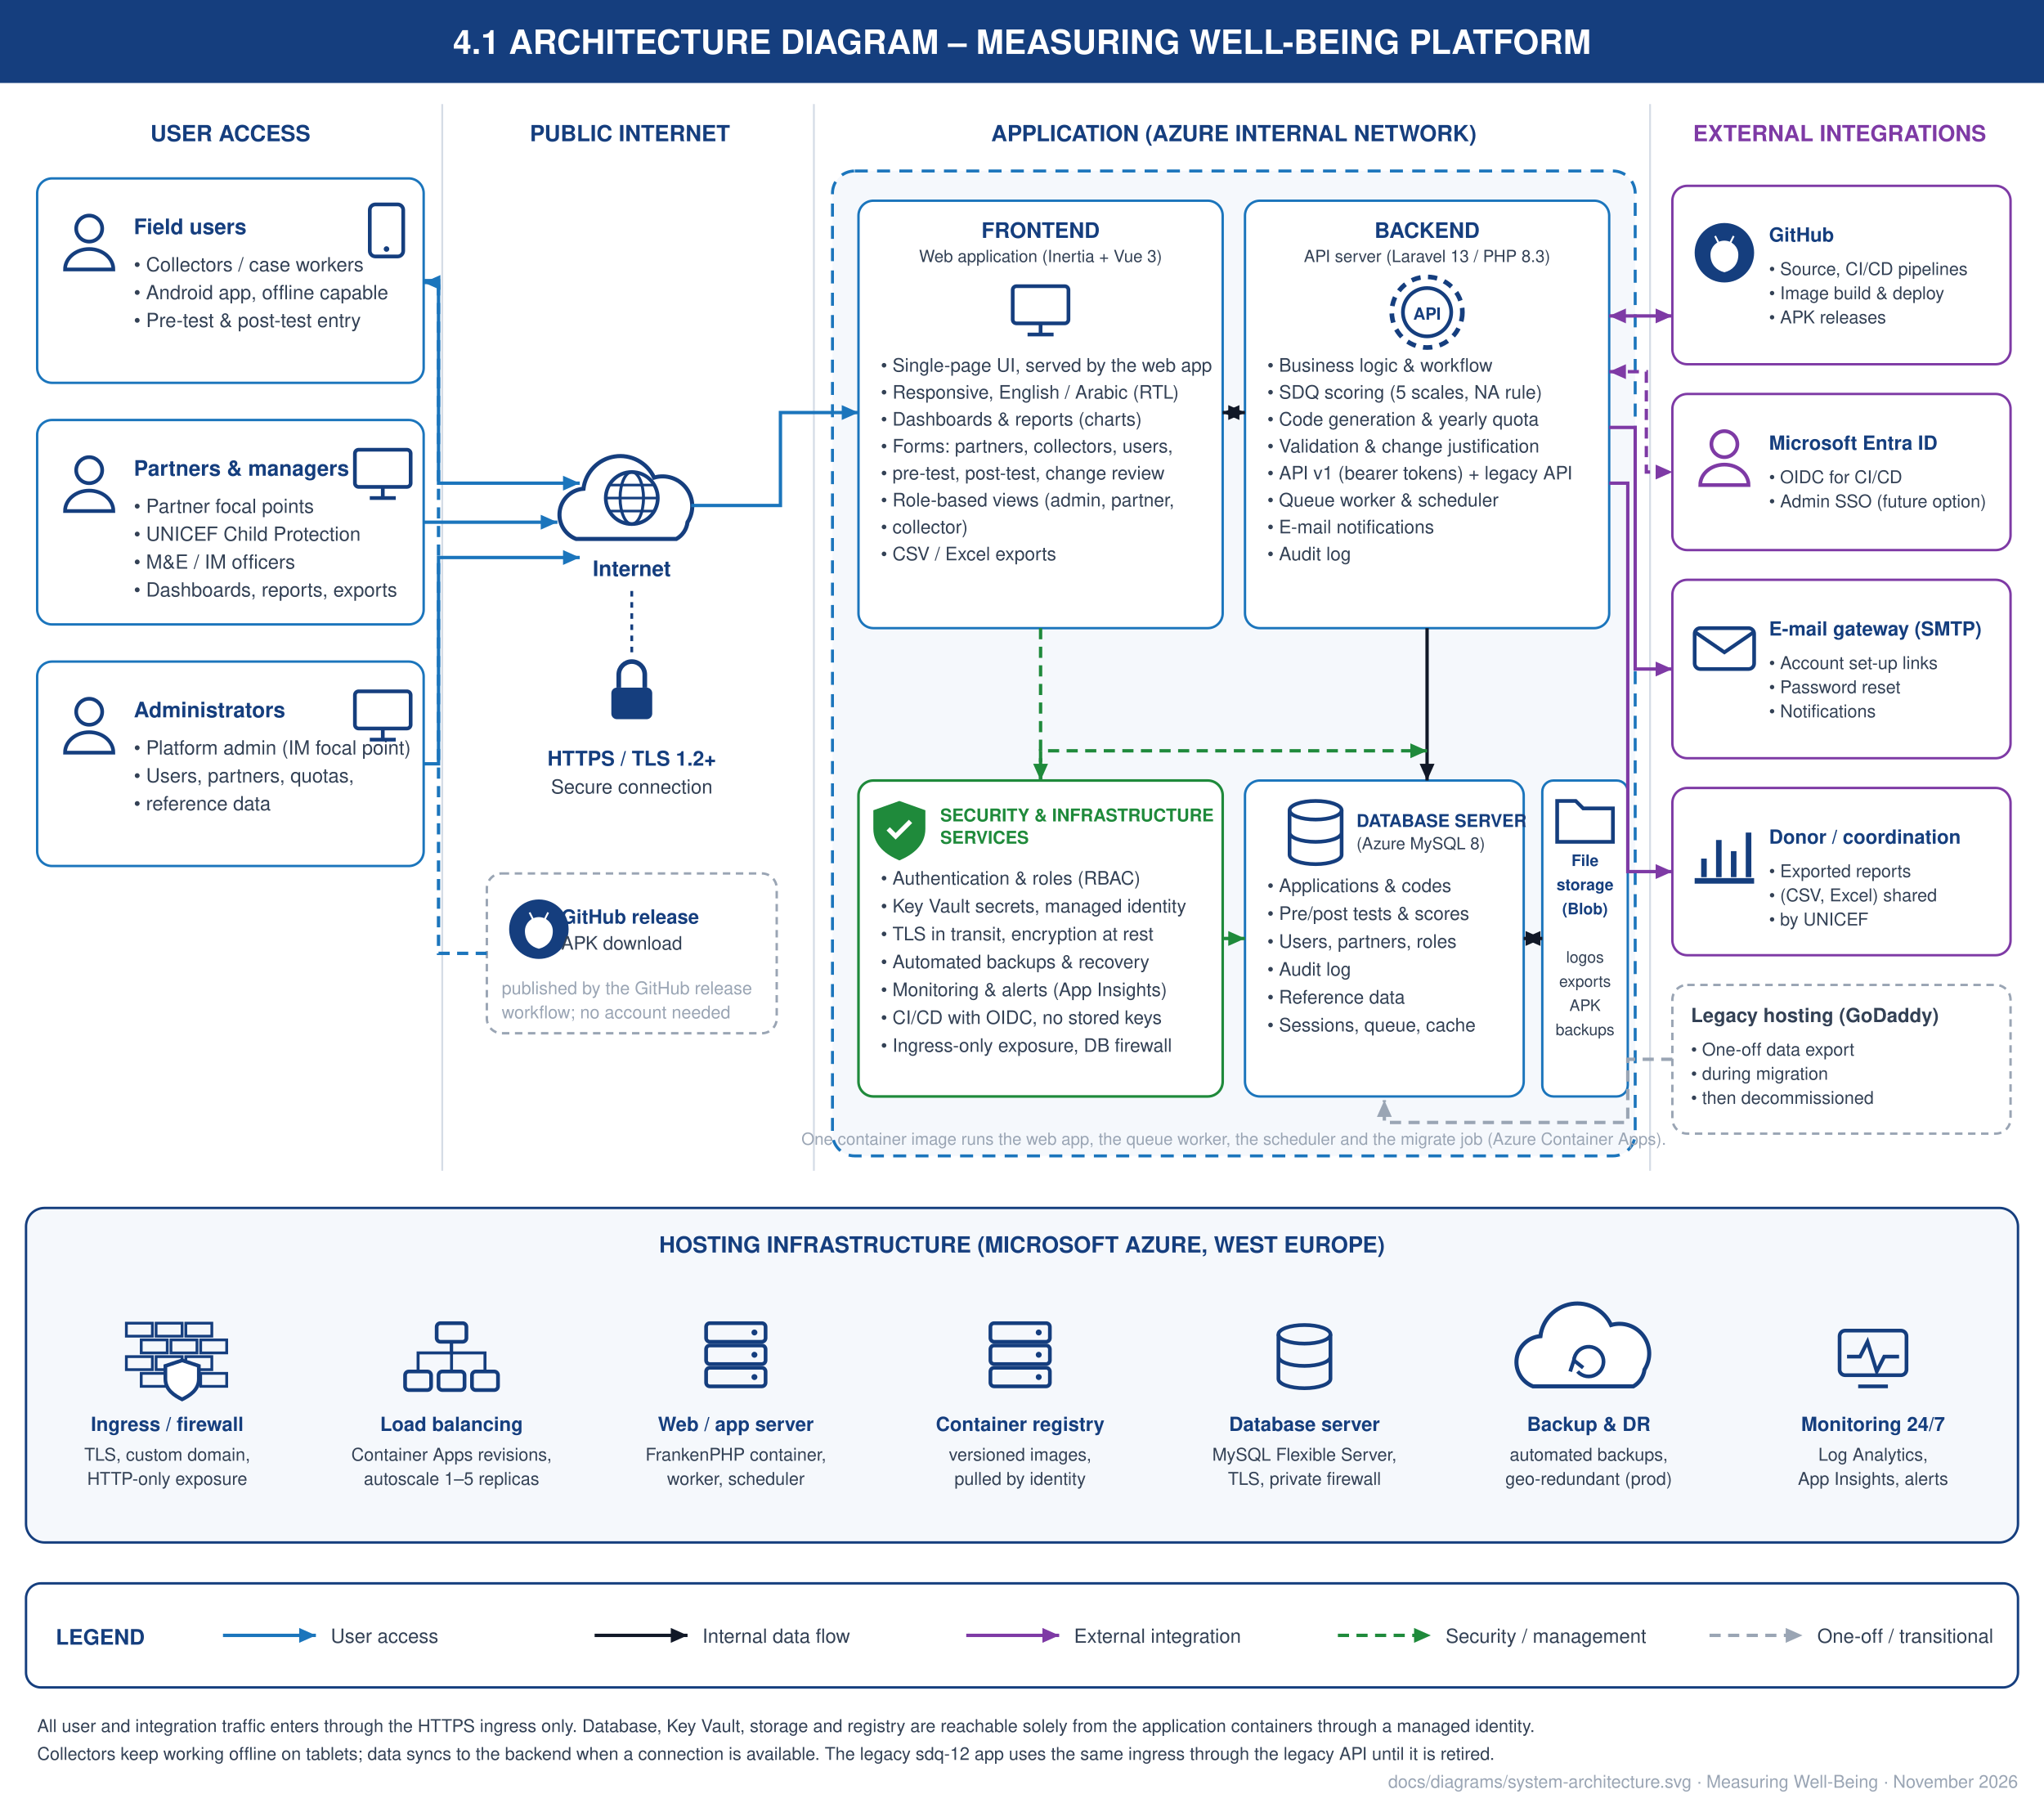
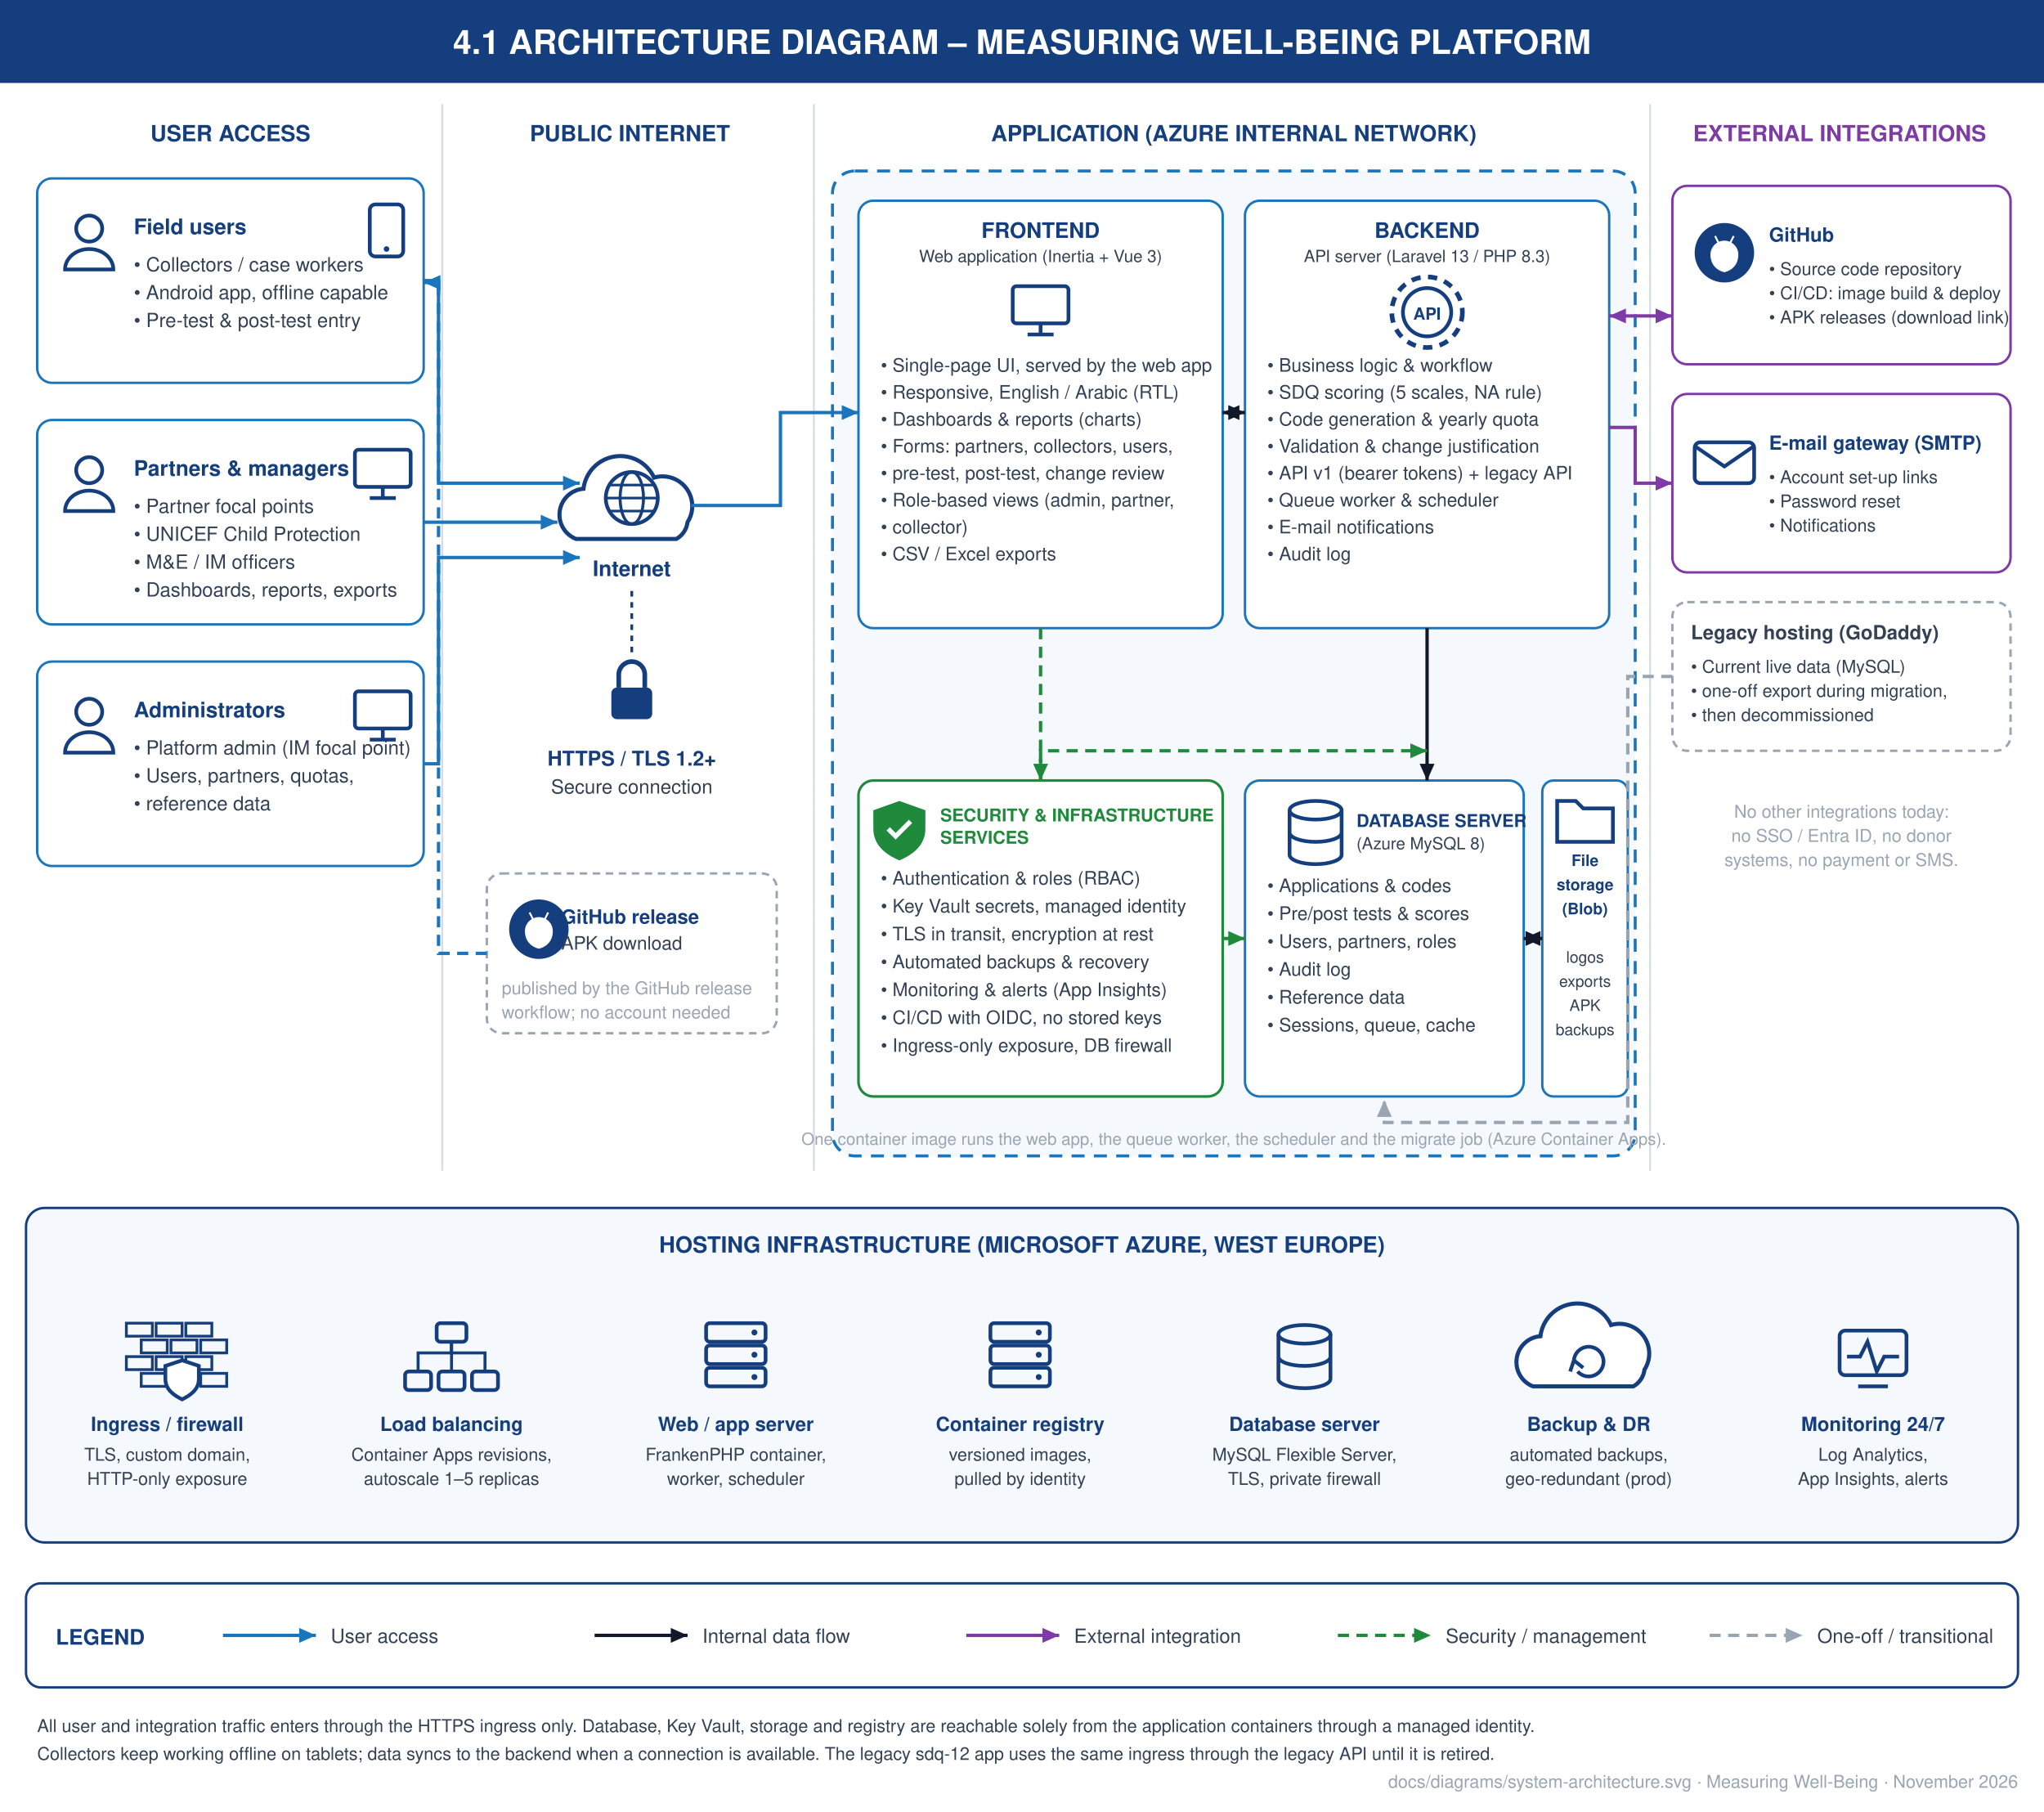
<svg xmlns="http://www.w3.org/2000/svg" width="1100" height="975" viewBox="0 0 1100 975" font-family="Segoe UI, Helvetica, Arial, sans-serif">
  <defs>
    <marker id="e-1B75BC" markerWidth="10" markerHeight="10" refX="9" refY="5" orient="auto" markerUnits="userSpaceOnUse">
      <path d="M0,1 L9,5 L0,9 z" fill="#1B75BC" />
    </marker>
    <marker id="s-1B75BC" markerWidth="10" markerHeight="10" refX="1" refY="5" orient="auto" markerUnits="userSpaceOnUse">
      <path d="M10,1 L1,5 L10,9 z" fill="#1B75BC" />
    </marker>
    <marker id="e-111827" markerWidth="10" markerHeight="10" refX="9" refY="5" orient="auto" markerUnits="userSpaceOnUse">
      <path d="M0,1 L9,5 L0,9 z" fill="#111827" />
    </marker>
    <marker id="s-111827" markerWidth="10" markerHeight="10" refX="1" refY="5" orient="auto" markerUnits="userSpaceOnUse">
      <path d="M10,1 L1,5 L10,9 z" fill="#111827" />
    </marker>
    <marker id="e-7E3AA5" markerWidth="10" markerHeight="10" refX="9" refY="5" orient="auto" markerUnits="userSpaceOnUse">
      <path d="M0,1 L9,5 L0,9 z" fill="#7E3AA5" />
    </marker>
    <marker id="s-7E3AA5" markerWidth="10" markerHeight="10" refX="1" refY="5" orient="auto" markerUnits="userSpaceOnUse">
      <path d="M10,1 L1,5 L10,9 z" fill="#7E3AA5" />
    </marker>
    <marker id="e-1F8A3B" markerWidth="10" markerHeight="10" refX="9" refY="5" orient="auto" markerUnits="userSpaceOnUse">
      <path d="M0,1 L9,5 L0,9 z" fill="#1F8A3B" />
    </marker>
    <marker id="s-1F8A3B" markerWidth="10" markerHeight="10" refX="1" refY="5" orient="auto" markerUnits="userSpaceOnUse">
      <path d="M10,1 L1,5 L10,9 z" fill="#1F8A3B" />
    </marker>
    <marker id="e-9AA5B4" markerWidth="10" markerHeight="10" refX="9" refY="5" orient="auto" markerUnits="userSpaceOnUse">
      <path d="M0,1 L9,5 L0,9 z" fill="#9AA5B4" />
    </marker>
    <marker id="s-9AA5B4" markerWidth="10" markerHeight="10" refX="1" refY="5" orient="auto" markerUnits="userSpaceOnUse">
      <path d="M10,1 L1,5 L10,9 z" fill="#9AA5B4" />
    </marker>
  </defs>
  <rect width="1100" height="975" fill="#FFFFFF" />
  <rect x="0" y="44" width="1100" height="931" fill="#FFFFFF" />
  <rect x="0" y="0" width="1100" height="44" rx="0" fill="#153E7E" stroke="#153E7E" stroke-width="1.3" />
  <text x="550.0" y="29" font-size="18" font-weight="700" fill="#FFFFFF" text-anchor="middle">4.1 ARCHITECTURE DIAGRAM – MEASURING WELL-BEING PLATFORM</text>
  <text x="124.0" y="76" font-size="12" font-weight="700" fill="#153E7E" text-anchor="middle">USER ACCESS</text>
  <text x="339.0" y="76" font-size="12" font-weight="700" fill="#153E7E" text-anchor="middle">PUBLIC INTERNET</text>
  <text x="664.0" y="76" font-size="12" font-weight="700" fill="#153E7E" text-anchor="middle">APPLICATION (AZURE INTERNAL NETWORK)</text>
  <text x="990.0" y="76" font-size="12" font-weight="700" fill="#7E3AA5" text-anchor="middle">EXTERNAL INTEGRATIONS</text>
  <path d="M 238,56 V 630" stroke="#D5DCE6" stroke-width="1" />
  <path d="M 438,56 V 630" stroke="#D5DCE6" stroke-width="1" />
  <path d="M 888,56 V 630" stroke="#D5DCE6" stroke-width="1" />
  <rect x="20" y="96" width="208" height="110" rx="8" fill="#FFFFFF" stroke="#1B75BC" stroke-width="1.3" />
  <circle cx="48" cy="123" r="7" fill="none" stroke="#153E7E" stroke-width="2" />
  <path d="M 35,145 a13,11 0 0 1 26,0 z" fill="none" stroke="#153E7E" stroke-width="2" />
  <text x="72" y="126" font-size="11.5" font-weight="700" fill="#153E7E" text-anchor="start">Field users</text>
  <text x="72" y="146" font-size="10.5" font-weight="400" fill="#334155" text-anchor="start">• Collectors / case workers</text>
  <text x="72" y="161" font-size="10.5" font-weight="400" fill="#334155" text-anchor="start">• Android app, offline capable</text>
  <text x="72" y="176" font-size="10.5" font-weight="400" fill="#334155" text-anchor="start">• Pre-test &amp; post-test entry</text>
  <rect x="199" y="110" width="18" height="28" rx="3" fill="none" stroke="#153E7E" stroke-width="2" />
  <circle cx="208" cy="134" r="1.5" fill="#153E7E" />
  <rect x="20" y="226" width="208" height="110" rx="8" fill="#FFFFFF" stroke="#1B75BC" stroke-width="1.3" />
  <circle cx="48" cy="253" r="7" fill="none" stroke="#153E7E" stroke-width="2" />
  <path d="M 35,275 a13,11 0 0 1 26,0 z" fill="none" stroke="#153E7E" stroke-width="2" />
  <text x="72" y="256" font-size="11.5" font-weight="700" fill="#153E7E" text-anchor="start">Partners &amp; managers</text>
  <text x="72" y="276" font-size="10.5" font-weight="400" fill="#334155" text-anchor="start">• Partner focal points</text>
  <text x="72" y="291" font-size="10.5" font-weight="400" fill="#334155" text-anchor="start">• UNICEF Child Protection</text>
  <text x="72" y="306" font-size="10.5" font-weight="400" fill="#334155" text-anchor="start">• M&amp;E / IM officers</text>
  <text x="72" y="321" font-size="10.5" font-weight="400" fill="#334155" text-anchor="start">• Dashboards, reports, exports</text>
  <rect x="191" y="242" width="30" height="20" rx="2" fill="none" stroke="#153E7E" stroke-width="2" />
  <path d="M 199,268 h14 M 206,262 v6" stroke="#153E7E" stroke-width="2" />
  <rect x="20" y="356" width="208" height="110" rx="8" fill="#FFFFFF" stroke="#1B75BC" stroke-width="1.3" />
  <circle cx="48" cy="383" r="7" fill="none" stroke="#153E7E" stroke-width="2" />
  <path d="M 35,405 a13,11 0 0 1 26,0 z" fill="none" stroke="#153E7E" stroke-width="2" />
  <text x="72" y="386" font-size="11.5" font-weight="700" fill="#153E7E" text-anchor="start">Administrators</text>
  <text x="72" y="406" font-size="10.5" font-weight="400" fill="#334155" text-anchor="start">• Platform admin (IM focal point)</text>
  <text x="72" y="421" font-size="10.5" font-weight="400" fill="#334155" text-anchor="start">• Users, partners, quotas,</text>
  <text x="72" y="436" font-size="10.5" font-weight="400" fill="#334155" text-anchor="start">• reference data</text>
  <rect x="191" y="372" width="30" height="20" rx="2" fill="none" stroke="#153E7E" stroke-width="2" />
  <path d="M 199,398 h14 M 206,392 v6" stroke="#153E7E" stroke-width="2" />
  <path d="M 310,290 a14,14 0 0 1 4,-27 a20,20 0 0 1 38,-6 a16,16 0 0 1 18,24 a12,12 0 0 1 -6,9 z" fill="#FFFFFF" stroke="#153E7E" stroke-width="2.2" />
  <circle cx="340" cy="268" r="14" fill="none" stroke="#153E7E" stroke-width="2" />
  <ellipse cx="340" cy="268" rx="6.3" ry="14" fill="none" stroke="#153E7E" stroke-width="1.6" />
  <path d="M 326,268 h28 M 328.1,261.0 h23.8 M 328.1,275.0 h23.8" stroke="#153E7E" stroke-width="1.4" />
  <text x="340" y="310" font-size="11.5" font-weight="700" fill="#153E7E" text-anchor="middle">Internet</text>
  <rect x="329" y="370" width="22" height="17" rx="3" fill="#153E7E" />
  <path d="M 333,370 v-7 a7,7 0 0 1 14,0 v7" fill="none" stroke="#153E7E" stroke-width="2.5" />
  <text x="340" y="412" font-size="11" font-weight="700" fill="#153E7E" text-anchor="middle">HTTPS / TLS 1.2+</text>
  <text x="340" y="427" font-size="10.5" font-weight="400" fill="#334155" text-anchor="middle">Secure connection</text>
  <path d="M 340,318 V 352" stroke="#153E7E" stroke-width="1.5" stroke-dasharray="3 3" />
  <rect x="262" y="470" width="156" height="86" rx="8" fill="#FFFFFF" stroke="#9AA5B4" stroke-width="1.3" stroke-dasharray="4 3" />
  <circle cx="290" cy="500" r="16" fill="#153E7E" />
  <path d="M 283,501 a7,7 0 0 1 14,0 c0,5 -3,8 -7,9 c-4,-1 -7,-4 -7,-9 z M 285,491 l2,4 M 295,491 l-2,4" fill="#FFFFFF" stroke="#FFFFFF" stroke-width="1" />
  <text x="302" y="497" font-size="10.5" font-weight="700" fill="#153E7E" text-anchor="start">GitHub release</text>
  <text x="302" y="511" font-size="10" font-weight="400" fill="#334155" text-anchor="start">APK download</text>
  <text x="270" y="535" font-size="9.5" font-weight="400" fill="#9AA5B4" text-anchor="start">published by the GitHub release</text>
  <text x="270" y="548" font-size="9.5" font-weight="400" fill="#9AA5B4" text-anchor="start">workflow; no account needed</text>
  <rect x="448" y="92" width="432" height="530" rx="12" fill="#F5F8FC" stroke="#1B75BC" stroke-width="1.6" stroke-dasharray="7 5" />
  <rect x="462" y="108" width="196" height="230" rx="8" fill="#FFFFFF" stroke="#1B75BC" stroke-width="1.3" />
  <rect x="545" y="154" width="30" height="20" rx="2" fill="none" stroke="#153E7E" stroke-width="2" />
  <path d="M 553,180 h14 M 560,174 v6" stroke="#153E7E" stroke-width="2" />
  <text x="560" y="128" font-size="11.5" font-weight="700" fill="#153E7E" text-anchor="middle">FRONTEND</text>
  <text x="560" y="141" font-size="9" font-weight="400" fill="#334155" text-anchor="middle">Web application (Inertia + Vue 3)</text>
  <text x="474" y="200.0" font-size="10" font-weight="400" fill="#334155" text-anchor="start">• Single-page UI, served by the web app</text>
  <text x="474" y="214.5" font-size="10" font-weight="400" fill="#334155" text-anchor="start">• Responsive, English / Arabic (RTL)</text>
  <text x="474" y="229.0" font-size="10" font-weight="400" fill="#334155" text-anchor="start">• Dashboards &amp; reports (charts)</text>
  <text x="474" y="243.5" font-size="10" font-weight="400" fill="#334155" text-anchor="start">• Forms: partners, collectors, users,</text>
  <text x="474" y="258.0" font-size="10" font-weight="400" fill="#334155" text-anchor="start">•   pre-test, post-test, change review</text>
  <text x="474" y="272.5" font-size="10" font-weight="400" fill="#334155" text-anchor="start">• Role-based views (admin, partner,</text>
  <text x="474" y="287.0" font-size="10" font-weight="400" fill="#334155" text-anchor="start">•   collector)</text>
  <text x="474" y="301.5" font-size="10" font-weight="400" fill="#334155" text-anchor="start">• CSV / Excel exports</text>
  <rect x="670" y="108" width="196" height="230" rx="8" fill="#FFFFFF" stroke="#1B75BC" stroke-width="1.3" />
  <circle cx="768" cy="168" r="19" fill="none" stroke="#153E7E" stroke-width="2.5" stroke-dasharray="5 4" />
  <circle cx="768" cy="168" r="13" fill="none" stroke="#153E7E" stroke-width="2" />
  <text x="768" y="172" font-size="9" font-weight="700" fill="#153E7E" text-anchor="middle">API</text>
  <text x="768" y="128" font-size="11.5" font-weight="700" fill="#153E7E" text-anchor="middle">BACKEND</text>
  <text x="768" y="141" font-size="9" font-weight="400" fill="#334155" text-anchor="middle">API server (Laravel 13 / PHP 8.3)</text>
  <text x="682" y="200.0" font-size="10" font-weight="400" fill="#334155" text-anchor="start">• Business logic &amp; workflow</text>
  <text x="682" y="214.5" font-size="10" font-weight="400" fill="#334155" text-anchor="start">• SDQ scoring (5 scales, NA rule)</text>
  <text x="682" y="229.0" font-size="10" font-weight="400" fill="#334155" text-anchor="start">• Code generation &amp; yearly quota</text>
  <text x="682" y="243.5" font-size="10" font-weight="400" fill="#334155" text-anchor="start">• Validation &amp; change justification</text>
  <text x="682" y="258.0" font-size="10" font-weight="400" fill="#334155" text-anchor="start">• API v1 (bearer tokens) + legacy API</text>
  <text x="682" y="272.5" font-size="10" font-weight="400" fill="#334155" text-anchor="start">• Queue worker &amp; scheduler</text>
  <text x="682" y="287.0" font-size="10" font-weight="400" fill="#334155" text-anchor="start">• E-mail notifications</text>
  <text x="682" y="301.5" font-size="10" font-weight="400" fill="#334155" text-anchor="start">• Audit log</text>
  <rect x="462" y="420" width="196" height="170" rx="8" fill="#FFFFFF" stroke="#1F8A3B" stroke-width="1.4" />
  <path d="M 484,431 l14,5 v10 c0,9 -7,14 -14,17 c-7,-3 -14,-8 -14,-17 v-10 z" fill="#1F8A3B" />
  <path d="M 478,446 l4,4 l8,-8" fill="none" stroke="#FFFFFF" stroke-width="2.5" />
  <text x="506" y="442" font-size="9.5" font-weight="700" fill="#1F8A3B" text-anchor="start">SECURITY &amp; INFRASTRUCTURE</text>
  <text x="506" y="454" font-size="9.5" font-weight="700" fill="#1F8A3B" text-anchor="start">SERVICES</text>
  <text x="474" y="476" font-size="10" font-weight="400" fill="#334155" text-anchor="start">• Authentication &amp; roles (RBAC)</text>
  <text x="474" y="491" font-size="10" font-weight="400" fill="#334155" text-anchor="start">• Key Vault secrets, managed identity</text>
  <text x="474" y="506" font-size="10" font-weight="400" fill="#334155" text-anchor="start">• TLS in transit, encryption at rest</text>
  <text x="474" y="521" font-size="10" font-weight="400" fill="#334155" text-anchor="start">• Automated backups &amp; recovery</text>
  <text x="474" y="536" font-size="10" font-weight="400" fill="#334155" text-anchor="start">• Monitoring &amp; alerts (App Insights)</text>
  <text x="474" y="551" font-size="10" font-weight="400" fill="#334155" text-anchor="start">• CI/CD with OIDC, no stored keys</text>
  <text x="474" y="566" font-size="10" font-weight="400" fill="#334155" text-anchor="start">• Ingress-only exposure, DB firewall</text>
  <rect x="670" y="420" width="150" height="170" rx="8" fill="#FFFFFF" stroke="#1B75BC" stroke-width="1.3" />
  <ellipse cx="708" cy="436" rx="14" ry="5" fill="none" stroke="#153E7E" stroke-width="2" />
  <path d="M 694,436 v24 a14,5 0 0 0 28,0 v-24 M 694,448 a14,5 0 0 0 28,0" fill="none" stroke="#153E7E" stroke-width="2" />
  <text x="730" y="445" font-size="9.5" font-weight="700" fill="#153E7E" text-anchor="start">DATABASE SERVER</text>
  <text x="730" y="457" font-size="9" font-weight="400" fill="#334155" text-anchor="start">(Azure MySQL 8)</text>
  <text x="682" y="480" font-size="10" font-weight="400" fill="#334155" text-anchor="start">• Applications &amp; codes</text>
  <text x="682" y="495" font-size="10" font-weight="400" fill="#334155" text-anchor="start">• Pre/post tests &amp; scores</text>
  <text x="682" y="510" font-size="10" font-weight="400" fill="#334155" text-anchor="start">• Users, partners, roles</text>
  <text x="682" y="525" font-size="10" font-weight="400" fill="#334155" text-anchor="start">• Audit log</text>
  <text x="682" y="540" font-size="10" font-weight="400" fill="#334155" text-anchor="start">• Reference data</text>
  <text x="682" y="555" font-size="10" font-weight="400" fill="#334155" text-anchor="start">• Sessions, queue, cache</text>
  <rect x="830" y="420" width="46" height="170" rx="6" fill="#FFFFFF" stroke="#1B75BC" stroke-width="1.3" />
  <path d="M 838,431 h10 l4,4 h16 v18 h-30 z" fill="none" stroke="#153E7E" stroke-width="2" />
  <text x="853" y="466" font-size="8.5" font-weight="700" fill="#153E7E" text-anchor="middle">File</text>
  <text x="853" y="479" font-size="8.5" font-weight="700" fill="#153E7E" text-anchor="middle">storage</text>
  <text x="853" y="492" font-size="8.5" font-weight="700" fill="#153E7E" text-anchor="middle">(Blob)</text>
  <text x="853" y="505" font-size="8.5" font-weight="400" fill="#334155" text-anchor="middle" />
  <text x="853" y="518" font-size="8.5" font-weight="400" fill="#334155" text-anchor="middle">logos</text>
  <text x="853" y="531" font-size="8.5" font-weight="400" fill="#334155" text-anchor="middle">exports</text>
  <text x="853" y="544" font-size="8.5" font-weight="400" fill="#334155" text-anchor="middle">APK</text>
  <text x="853" y="557" font-size="8.5" font-weight="400" fill="#334155" text-anchor="middle">backups</text>
  <text x="664" y="616" font-size="9" font-weight="400" fill="#9AA5B4" text-anchor="middle">One container image runs the web app, the queue worker, the scheduler and the migrate job (Azure Container Apps).</text>
  <rect x="900" y="100" width="182" height="96" rx="8" fill="#FFFFFF" stroke="#7E3AA5" stroke-width="1.3" />
  <circle cx="928" cy="136" r="16" fill="#153E7E" />
  <path d="M 921,137 a7,7 0 0 1 14,0 c0,5 -3,8 -7,9 c-4,-1 -7,-4 -7,-9 z M 923,127 l2,4 M 933,127 l-2,4" fill="#FFFFFF" stroke="#FFFFFF" stroke-width="1" />
  <text x="952" y="130" font-size="10.5" font-weight="700" fill="#153E7E" text-anchor="start">GitHub</text>
-   <text x="952" y="148" font-size="9.5" font-weight="400" fill="#334155" text-anchor="start">• Source, CI/CD pipelines</text>
-   <text x="952" y="161" font-size="9.5" font-weight="400" fill="#334155" text-anchor="start">• Image build &amp; deploy</text>
-   <text x="952" y="174" font-size="9.5" font-weight="400" fill="#334155" text-anchor="start">• APK releases</text>
-   <rect x="900" y="212" width="182" height="84" rx="8" fill="#FFFFFF" stroke="#7E3AA5" stroke-width="1.3" />
-   <circle cx="928" cy="239" r="7" fill="none" stroke="#7E3AA5" stroke-width="2" />
-   <path d="M 915,261 a13,11 0 0 1 26,0 z" fill="none" stroke="#7E3AA5" stroke-width="2" />
-   <text x="952" y="242" font-size="10.5" font-weight="700" fill="#153E7E" text-anchor="start">Microsoft Entra ID</text>
-   <text x="952" y="260" font-size="9.5" font-weight="400" fill="#334155" text-anchor="start">• OIDC for CI/CD</text>
-   <text x="952" y="273" font-size="9.5" font-weight="400" fill="#334155" text-anchor="start">• Admin SSO (future option)</text>
-   <rect x="900" y="312" width="182" height="96" rx="8" fill="#FFFFFF" stroke="#7E3AA5" stroke-width="1.3" />
-   <rect x="912" y="338" width="32" height="22" rx="3" fill="none" stroke="#153E7E" stroke-width="2" />
-   <path d="M 912,340 l16,11 l16,-11" fill="none" stroke="#153E7E" stroke-width="2" />
-   <text x="952" y="342" font-size="10.5" font-weight="700" fill="#153E7E" text-anchor="start">E-mail gateway (SMTP)</text>
-   <text x="952" y="360" font-size="9.5" font-weight="400" fill="#334155" text-anchor="start">• Account set-up links</text>
-   <text x="952" y="373" font-size="9.5" font-weight="400" fill="#334155" text-anchor="start">• Password reset</text>
-   <text x="952" y="386" font-size="9.5" font-weight="400" fill="#334155" text-anchor="start">• Notifications</text>
-   <rect x="900" y="424" width="182" height="90" rx="8" fill="#FFFFFF" stroke="#7E3AA5" stroke-width="1.3" />
-   <path d="M 912,474 h32 M 917,472 v-10 M 925,472 v-20 M 933,472 v-14 M 941,472 v-24" stroke="#153E7E" stroke-width="3" />
-   <text x="952" y="454" font-size="10.5" font-weight="700" fill="#153E7E" text-anchor="start">Donor / coordination</text>
-   <text x="952" y="472" font-size="9.5" font-weight="400" fill="#334155" text-anchor="start">• Exported reports</text>
-   <text x="952" y="485" font-size="9.5" font-weight="400" fill="#334155" text-anchor="start">• (CSV, Excel) shared</text>
-   <text x="952" y="498" font-size="9.5" font-weight="400" fill="#334155" text-anchor="start">• by UNICEF</text>
-   <rect x="900" y="530" width="182" height="80" rx="8" fill="#FFFFFF" stroke="#9AA5B4" stroke-width="1.3" stroke-dasharray="4 3" />
-   <text x="910" y="550" font-size="10.5" font-weight="700" fill="#334155" text-anchor="start">Legacy hosting (GoDaddy)</text>
-   <text x="910" y="568" font-size="9.5" font-weight="400" fill="#334155" text-anchor="start">• One-off data export</text>
-   <text x="910" y="581" font-size="9.5" font-weight="400" fill="#334155" text-anchor="start">• during migration</text>
-   <text x="910" y="594" font-size="9.5" font-weight="400" fill="#334155" text-anchor="start">• then decommissioned</text>
+   <text x="952" y="148" font-size="9.5" font-weight="400" fill="#334155" text-anchor="start">• Source code repository</text>
+   <text x="952" y="161" font-size="9.5" font-weight="400" fill="#334155" text-anchor="start">• CI/CD: image build &amp; deploy</text>
+   <text x="952" y="174" font-size="9.5" font-weight="400" fill="#334155" text-anchor="start">• APK releases (download link)</text>
+   <rect x="900" y="212" width="182" height="96" rx="8" fill="#FFFFFF" stroke="#7E3AA5" stroke-width="1.3" />
+   <rect x="912" y="238" width="32" height="22" rx="3" fill="none" stroke="#153E7E" stroke-width="2" />
+   <path d="M 912,240 l16,11 l16,-11" fill="none" stroke="#153E7E" stroke-width="2" />
+   <text x="952" y="242" font-size="10.5" font-weight="700" fill="#153E7E" text-anchor="start">E-mail gateway (SMTP)</text>
+   <text x="952" y="260" font-size="9.5" font-weight="400" fill="#334155" text-anchor="start">• Account set-up links</text>
+   <text x="952" y="273" font-size="9.5" font-weight="400" fill="#334155" text-anchor="start">• Password reset</text>
+   <text x="952" y="286" font-size="9.5" font-weight="400" fill="#334155" text-anchor="start">• Notifications</text>
+   <rect x="900" y="324" width="182" height="80" rx="8" fill="#FFFFFF" stroke="#9AA5B4" stroke-width="1.3" stroke-dasharray="4 3" />
+   <text x="910" y="344" font-size="10.5" font-weight="700" fill="#334155" text-anchor="start">Legacy hosting (GoDaddy)</text>
+   <text x="910" y="362" font-size="9.5" font-weight="400" fill="#334155" text-anchor="start">• Current live data (MySQL)</text>
+   <text x="910" y="375" font-size="9.5" font-weight="400" fill="#334155" text-anchor="start">• one-off export during migration,</text>
+   <text x="910" y="388" font-size="9.5" font-weight="400" fill="#334155" text-anchor="start">• then decommissioned</text>
+   <text x="991" y="440" font-size="9.5" font-weight="400" fill="#9AA5B4" text-anchor="middle">No other integrations today:</text>
+   <text x="991" y="453" font-size="9.5" font-weight="400" fill="#9AA5B4" text-anchor="middle">no SSO / Entra ID, no donor</text>
+   <text x="991" y="466" font-size="9.5" font-weight="400" fill="#9AA5B4" text-anchor="middle">systems, no payment or SMS.</text>
  <path d="M 228,151 L 236,151 L 236,260 L 312,260" fill="none" stroke="#1B75BC" stroke-width="1.8" marker-end="url(#e-1B75BC)" />
  <path d="M 228,281 L 300,281" fill="none" stroke="#1B75BC" stroke-width="1.8" marker-end="url(#e-1B75BC)" />
  <path d="M 228,411 L 236,411 L 236,300 L 312,300" fill="none" stroke="#1B75BC" stroke-width="1.8" marker-end="url(#e-1B75BC)" />
  <path d="M 372,272 L 420,272 L 420,222 L 462,222" fill="none" stroke="#1B75BC" stroke-width="1.8" marker-end="url(#e-1B75BC)" />
  <path d="M 262,513 L 236,513 L 236,152 L 228,152" fill="none" stroke="#1B75BC" stroke-width="1.8" stroke-dasharray="6 4" marker-end="url(#e-1B75BC)" />
  <path d="M 658,222 L 670,222" fill="none" stroke="#111827" stroke-width="1.8" marker-end="url(#e-111827)" marker-start="url(#s-111827)" />
  <path d="M 768,338 L 768,420" fill="none" stroke="#111827" stroke-width="1.8" marker-end="url(#e-111827)" />
  <path d="M 820,505 L 830,505" fill="none" stroke="#111827" stroke-width="1.8" marker-end="url(#e-111827)" marker-start="url(#s-111827)" />
  <path d="M 658,505 L 670,505" fill="none" stroke="#1F8A3B" stroke-width="1.8" stroke-dasharray="6 4" marker-end="url(#e-1F8A3B)" />
  <path d="M 560,338 L 560,420" fill="none" stroke="#1F8A3B" stroke-width="1.8" stroke-dasharray="6 4" marker-end="url(#e-1F8A3B)" />
  <path d="M 560,420 L 560,404 L 768,404" fill="none" stroke="#1F8A3B" stroke-width="1.8" stroke-dasharray="6 4" marker-end="url(#e-1F8A3B)" />
  <path d="M 866,170 L 900,170" fill="none" stroke="#7E3AA5" stroke-width="1.8" marker-end="url(#e-7E3AA5)" marker-start="url(#s-7E3AA5)" />
-   <path d="M 866,200 L 886,200 L 886,254 L 900,254" fill="none" stroke="#7E3AA5" stroke-width="1.8" stroke-dasharray="6 4" marker-end="url(#e-7E3AA5)" marker-start="url(#s-7E3AA5)" />
-   <path d="M 866,230 L 880,230 L 880,360 L 900,360" fill="none" stroke="#7E3AA5" stroke-width="1.8" marker-end="url(#e-7E3AA5)" />
-   <path d="M 866,260 L 876,260 L 876,469 L 900,469" fill="none" stroke="#7E3AA5" stroke-width="1.8" marker-end="url(#e-7E3AA5)" />
-   <path d="M 900,570 L 876,570 L 876,604 L 745,604 L 745,592" fill="none" stroke="#9AA5B4" stroke-width="1.8" stroke-dasharray="6 4" marker-end="url(#e-9AA5B4)" />
+   <path d="M 866,230 L 880,230 L 880,260 L 900,260" fill="none" stroke="#7E3AA5" stroke-width="1.8" marker-end="url(#e-7E3AA5)" />
+   <path d="M 900,364 L 876,364 L 876,604 L 745,604 L 745,592" fill="none" stroke="#9AA5B4" stroke-width="1.8" stroke-dasharray="6 4" marker-end="url(#e-9AA5B4)" />
  <rect x="14" y="650" width="1072" height="180" rx="10" fill="#F5F8FC" stroke="#153E7E" stroke-width="1.3" />
  <text x="550.0" y="674" font-size="12" font-weight="700" fill="#153E7E" text-anchor="middle">HOSTING INFRASTRUCTURE (MICROSOFT AZURE, WEST EUROPE)</text>
  <rect x="68" y="712" width="14" height="7" fill="none" stroke="#153E7E" stroke-width="1.5" />
  <rect x="84" y="712" width="14" height="7" fill="none" stroke="#153E7E" stroke-width="1.5" />
  <rect x="100" y="712" width="14" height="7" fill="none" stroke="#153E7E" stroke-width="1.5" />
  <rect x="76" y="721" width="14" height="7" fill="none" stroke="#153E7E" stroke-width="1.5" />
  <rect x="92" y="721" width="14" height="7" fill="none" stroke="#153E7E" stroke-width="1.5" />
  <rect x="108" y="721" width="14" height="7" fill="none" stroke="#153E7E" stroke-width="1.5" />
  <rect x="68" y="730" width="14" height="7" fill="none" stroke="#153E7E" stroke-width="1.5" />
  <rect x="84" y="730" width="14" height="7" fill="none" stroke="#153E7E" stroke-width="1.5" />
  <rect x="100" y="730" width="14" height="7" fill="none" stroke="#153E7E" stroke-width="1.5" />
  <rect x="76" y="739" width="14" height="7" fill="none" stroke="#153E7E" stroke-width="1.5" />
  <rect x="92" y="739" width="14" height="7" fill="none" stroke="#153E7E" stroke-width="1.5" />
  <rect x="108" y="739" width="14" height="7" fill="none" stroke="#153E7E" stroke-width="1.5" />
  <path d="M 98,732 l9,3 v7 c0,6 -5,9 -9,11 c-4,-2 -9,-5 -9,-11 v-7 z" fill="#FFFFFF" stroke="#153E7E" stroke-width="2" />
  <text x="90" y="770" font-size="10.5" font-weight="700" fill="#153E7E" text-anchor="middle">Ingress / firewall</text>
  <text x="90" y="786" font-size="9.5" font-weight="400" fill="#334155" text-anchor="middle">TLS, custom domain,</text>
  <text x="90" y="799" font-size="9.5" font-weight="400" fill="#334155" text-anchor="middle">HTTP-only exposure</text>
  <rect x="235" y="712" width="16" height="10" rx="2" fill="none" stroke="#153E7E" stroke-width="2" />
  <rect x="218" y="738" width="14" height="10" rx="2" fill="none" stroke="#153E7E" stroke-width="2" />
  <path d="M 243,722 v6 h-18 v10" fill="none" stroke="#153E7E" stroke-width="1.6" />
  <rect x="236" y="738" width="14" height="10" rx="2" fill="none" stroke="#153E7E" stroke-width="2" />
  <path d="M 243,722 v6 h0 v10" fill="none" stroke="#153E7E" stroke-width="1.6" />
  <rect x="254" y="738" width="14" height="10" rx="2" fill="none" stroke="#153E7E" stroke-width="2" />
  <path d="M 243,722 v6 h18 v10" fill="none" stroke="#153E7E" stroke-width="1.6" />
  <text x="243" y="770" font-size="10.5" font-weight="700" fill="#153E7E" text-anchor="middle">Load balancing</text>
  <text x="243" y="786" font-size="9.5" font-weight="400" fill="#334155" text-anchor="middle">Container Apps revisions,</text>
  <text x="243" y="799" font-size="9.5" font-weight="400" fill="#334155" text-anchor="middle">autoscale 1–5 replicas</text>
  <rect x="380" y="712" width="32" height="10" rx="2" fill="none" stroke="#153E7E" stroke-width="2" />
  <circle cx="406" cy="717" r="1.6" fill="#153E7E" />
  <rect x="380" y="724" width="32" height="10" rx="2" fill="none" stroke="#153E7E" stroke-width="2" />
  <circle cx="406" cy="729" r="1.6" fill="#153E7E" />
  <rect x="380" y="736" width="32" height="10" rx="2" fill="none" stroke="#153E7E" stroke-width="2" />
  <circle cx="406" cy="741" r="1.6" fill="#153E7E" />
  <text x="396" y="770" font-size="10.5" font-weight="700" fill="#153E7E" text-anchor="middle">Web / app server</text>
  <text x="396" y="786" font-size="9.5" font-weight="400" fill="#334155" text-anchor="middle">FrankenPHP container,</text>
  <text x="396" y="799" font-size="9.5" font-weight="400" fill="#334155" text-anchor="middle">worker, scheduler</text>
  <rect x="533" y="712" width="32" height="10" rx="2" fill="none" stroke="#153E7E" stroke-width="2" />
  <circle cx="559" cy="717" r="1.6" fill="#153E7E" />
  <rect x="533" y="724" width="32" height="10" rx="2" fill="none" stroke="#153E7E" stroke-width="2" />
  <circle cx="559" cy="729" r="1.6" fill="#153E7E" />
  <rect x="533" y="736" width="32" height="10" rx="2" fill="none" stroke="#153E7E" stroke-width="2" />
  <circle cx="559" cy="741" r="1.6" fill="#153E7E" />
  <text x="549" y="770" font-size="10.5" font-weight="700" fill="#153E7E" text-anchor="middle">Container registry</text>
  <text x="549" y="786" font-size="9.5" font-weight="400" fill="#334155" text-anchor="middle">versioned images,</text>
  <text x="549" y="799" font-size="9.5" font-weight="400" fill="#334155" text-anchor="middle">pulled by identity</text>
  <ellipse cx="702" cy="718" rx="14" ry="5" fill="none" stroke="#153E7E" stroke-width="2" />
  <path d="M 688,718 v24 a14,5 0 0 0 28,0 v-24 M 688,730 a14,5 0 0 0 28,0" fill="none" stroke="#153E7E" stroke-width="2" />
  <text x="702" y="770" font-size="10.5" font-weight="700" fill="#153E7E" text-anchor="middle">Database server</text>
  <text x="702" y="786" font-size="9.5" font-weight="400" fill="#334155" text-anchor="middle">MySQL Flexible Server,</text>
  <text x="702" y="799" font-size="9.5" font-weight="400" fill="#334155" text-anchor="middle">TLS, private firewall</text>
  <path d="M 825,746 a14,14 0 0 1 4,-27 a20,20 0 0 1 38,-6 a16,16 0 0 1 18,24 a12,12 0 0 1 -6,9 z" fill="#FFFFFF" stroke="#153E7E" stroke-width="2.2" />
  <path d="M 847,732 a8,8 0 1 1 2,6" fill="none" stroke="#153E7E" stroke-width="2" />
  <path d="M 845,738 l2,-6 l5,4" fill="none" stroke="#153E7E" stroke-width="2" />
  <text x="855" y="770" font-size="10.5" font-weight="700" fill="#153E7E" text-anchor="middle">Backup &amp; DR</text>
  <text x="855" y="786" font-size="9.5" font-weight="400" fill="#334155" text-anchor="middle">automated backups,</text>
  <text x="855" y="799" font-size="9.5" font-weight="400" fill="#334155" text-anchor="middle">geo-redundant (prod)</text>
  <rect x="990" y="716" width="36" height="24" rx="3" fill="none" stroke="#153E7E" stroke-width="2" />
  <path d="M 994,730 h7 l4,-8 l5,16 l4,-8 h8" fill="none" stroke="#153E7E" stroke-width="2" />
  <path d="M 1000,746 h16" stroke="#153E7E" stroke-width="2" />
  <text x="1008" y="770" font-size="10.5" font-weight="700" fill="#153E7E" text-anchor="middle">Monitoring 24/7</text>
  <text x="1008" y="786" font-size="9.5" font-weight="400" fill="#334155" text-anchor="middle">Log Analytics,</text>
  <text x="1008" y="799" font-size="9.5" font-weight="400" fill="#334155" text-anchor="middle">App Insights, alerts</text>
  <rect x="14" y="852" width="1072" height="56" rx="8" fill="#FFFFFF" stroke="#153E7E" stroke-width="1.3" />
  <text x="30" y="885" font-size="11.5" font-weight="700" fill="#153E7E" text-anchor="start">LEGEND</text>
  <path d="M 120,880 L 170,880" fill="none" stroke="#1B75BC" stroke-width="1.8" marker-end="url(#e-1B75BC)" />
  <text x="178" y="884" font-size="10.5" font-weight="400" fill="#334155" text-anchor="start">User access</text>
  <path d="M 320,880 L 370,880" fill="none" stroke="#111827" stroke-width="1.8" marker-end="url(#e-111827)" />
  <text x="378" y="884" font-size="10.5" font-weight="400" fill="#334155" text-anchor="start">Internal data flow</text>
  <path d="M 520,880 L 570,880" fill="none" stroke="#7E3AA5" stroke-width="1.8" marker-end="url(#e-7E3AA5)" />
  <text x="578" y="884" font-size="10.5" font-weight="400" fill="#334155" text-anchor="start">External integration</text>
  <path d="M 720,880 L 770,880" fill="none" stroke="#1F8A3B" stroke-width="1.8" stroke-dasharray="6 4" marker-end="url(#e-1F8A3B)" />
  <text x="778" y="884" font-size="10.5" font-weight="400" fill="#334155" text-anchor="start">Security / management</text>
  <path d="M 920,880 L 970,880" fill="none" stroke="#9AA5B4" stroke-width="1.8" stroke-dasharray="6 4" marker-end="url(#e-9AA5B4)" />
  <text x="978" y="884" font-size="10.5" font-weight="400" fill="#334155" text-anchor="start">One-off / transitional</text>
  <text x="1086" y="962" font-size="9.5" font-weight="400" fill="#9AA5B4" text-anchor="end">docs/diagrams/system-architecture.svg · Measuring Well-Being · November 2026</text>
  <text x="20" y="932" font-size="9.5" font-weight="400" fill="#334155" text-anchor="start">All user and integration traffic enters through the HTTPS ingress only. Database, Key Vault, storage and registry are reachable solely from the application containers through a managed identity.</text>
  <text x="20" y="947" font-size="9.5" font-weight="400" fill="#334155" text-anchor="start">Collectors keep working offline on tablets; data syncs to the backend when a connection is available. The legacy sdq-12 app uses the same ingress through the legacy API until it is retired.</text>
</svg>
